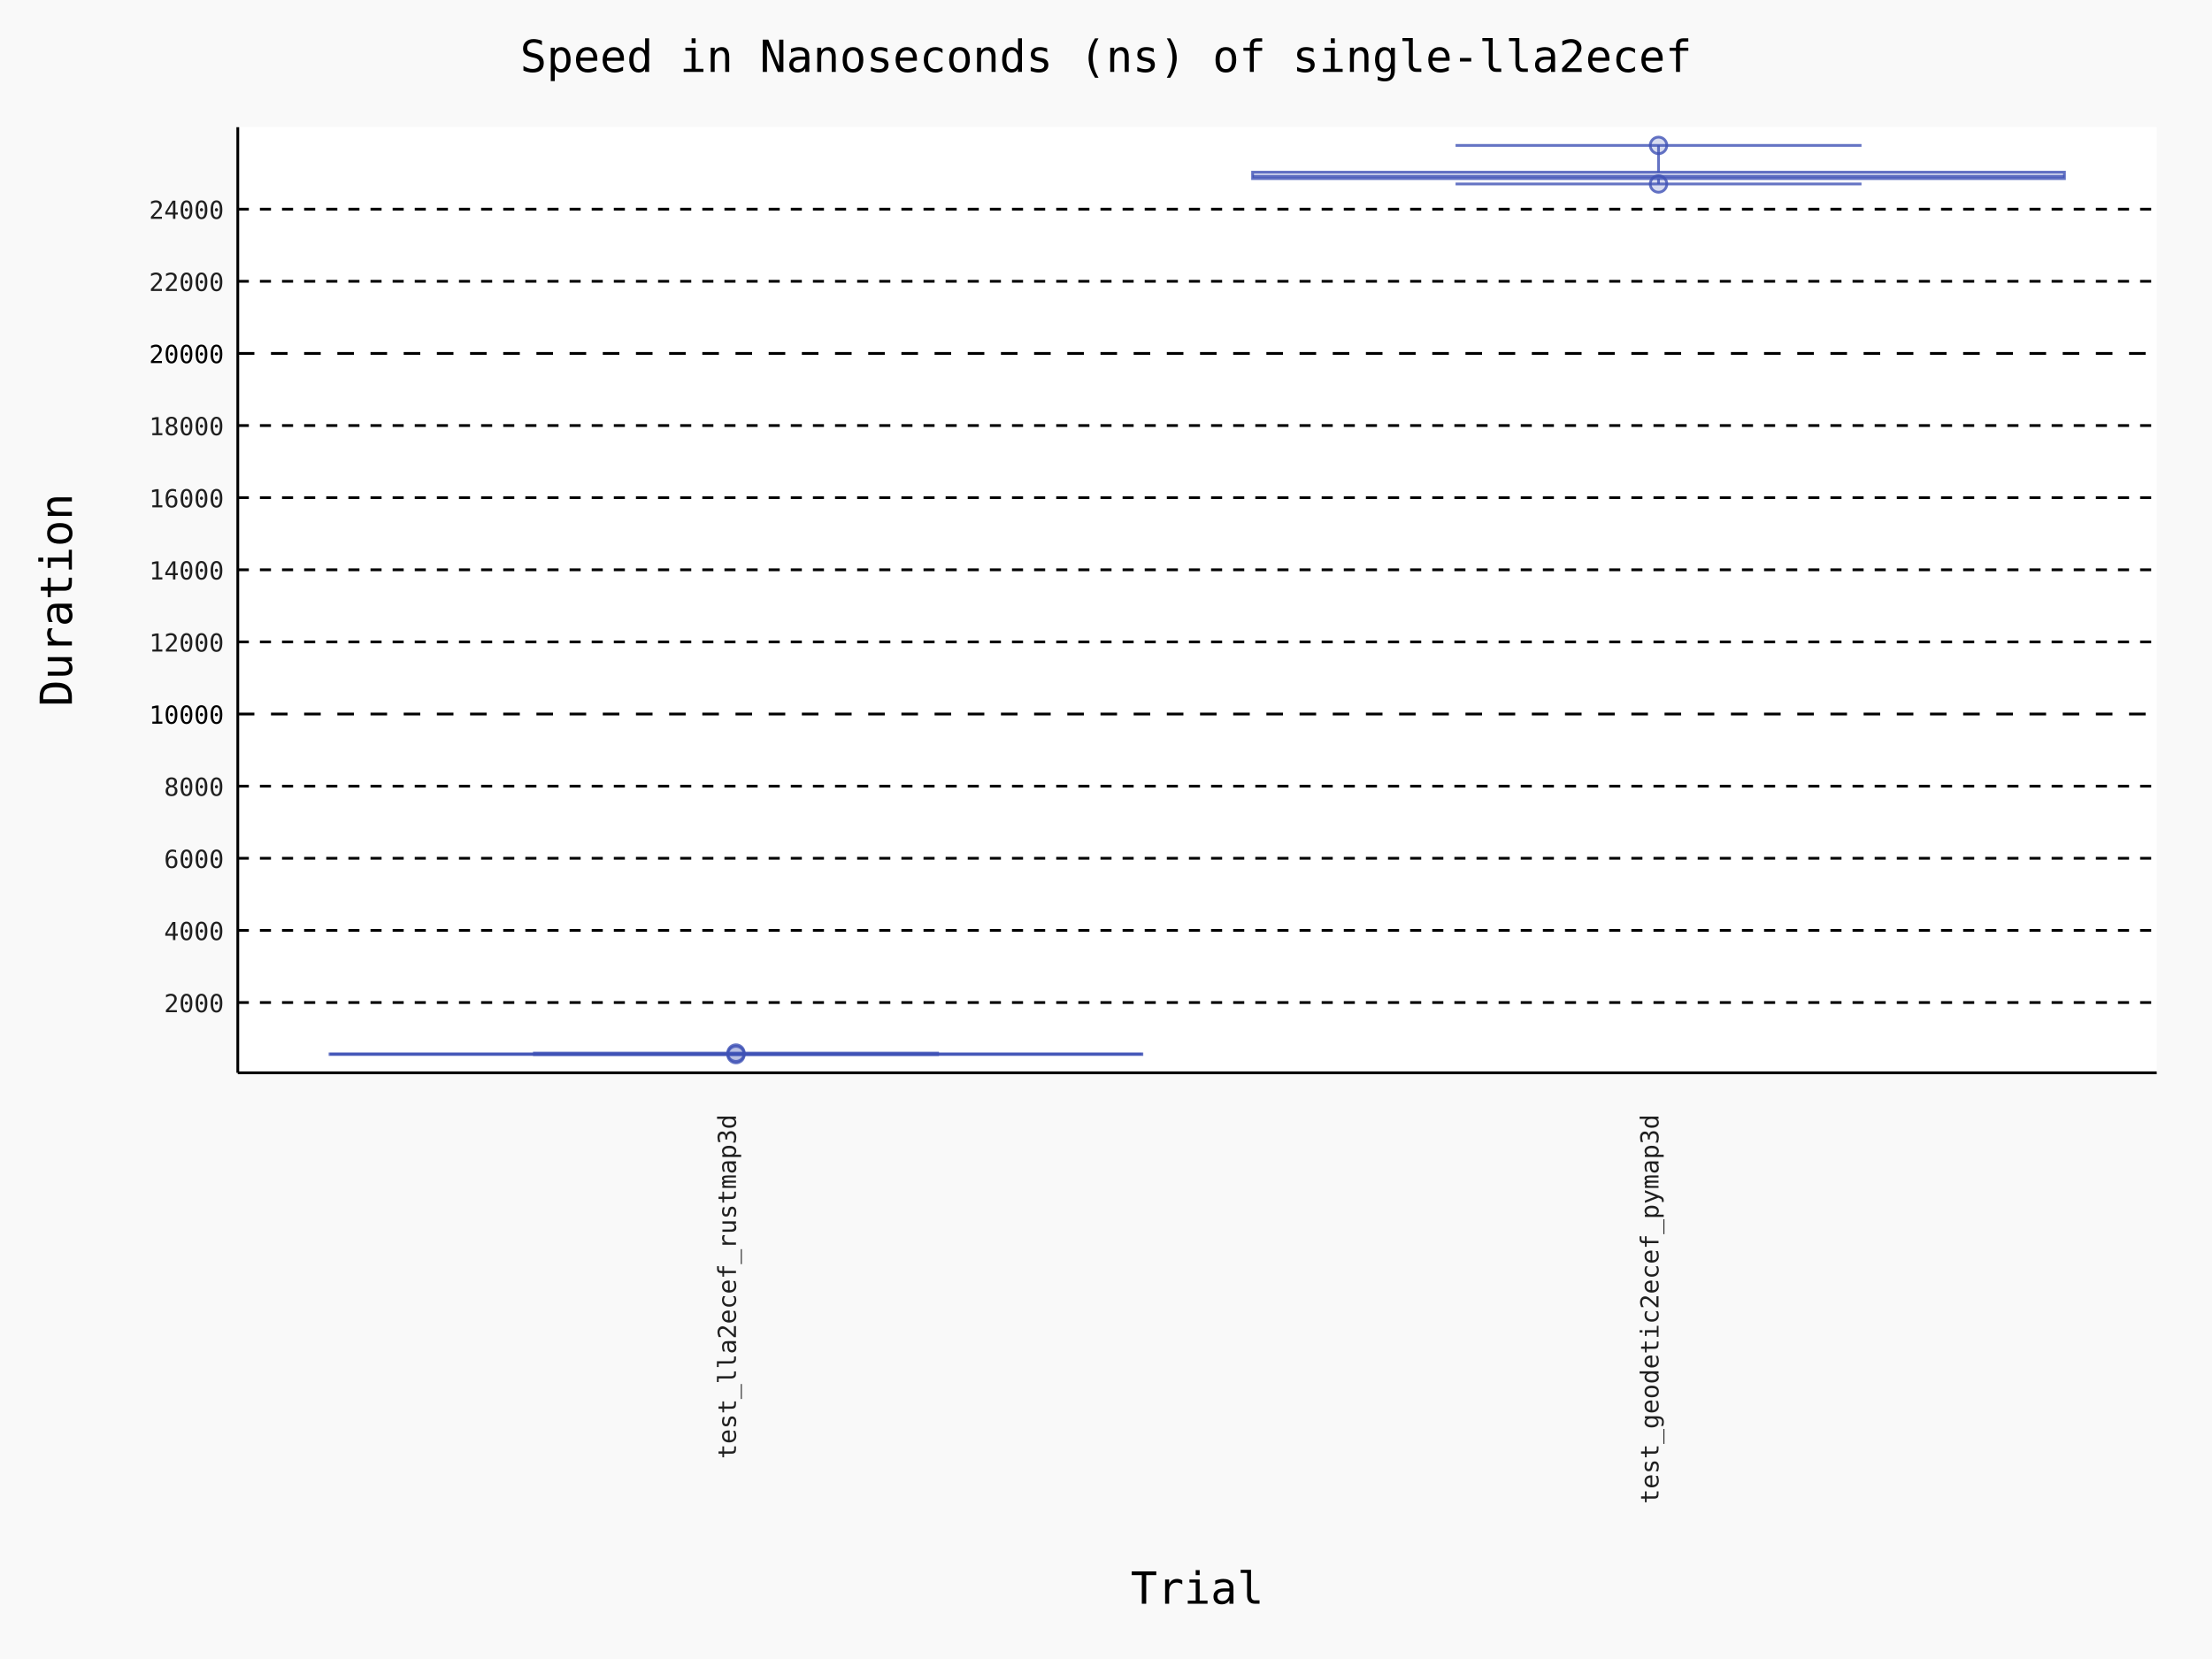
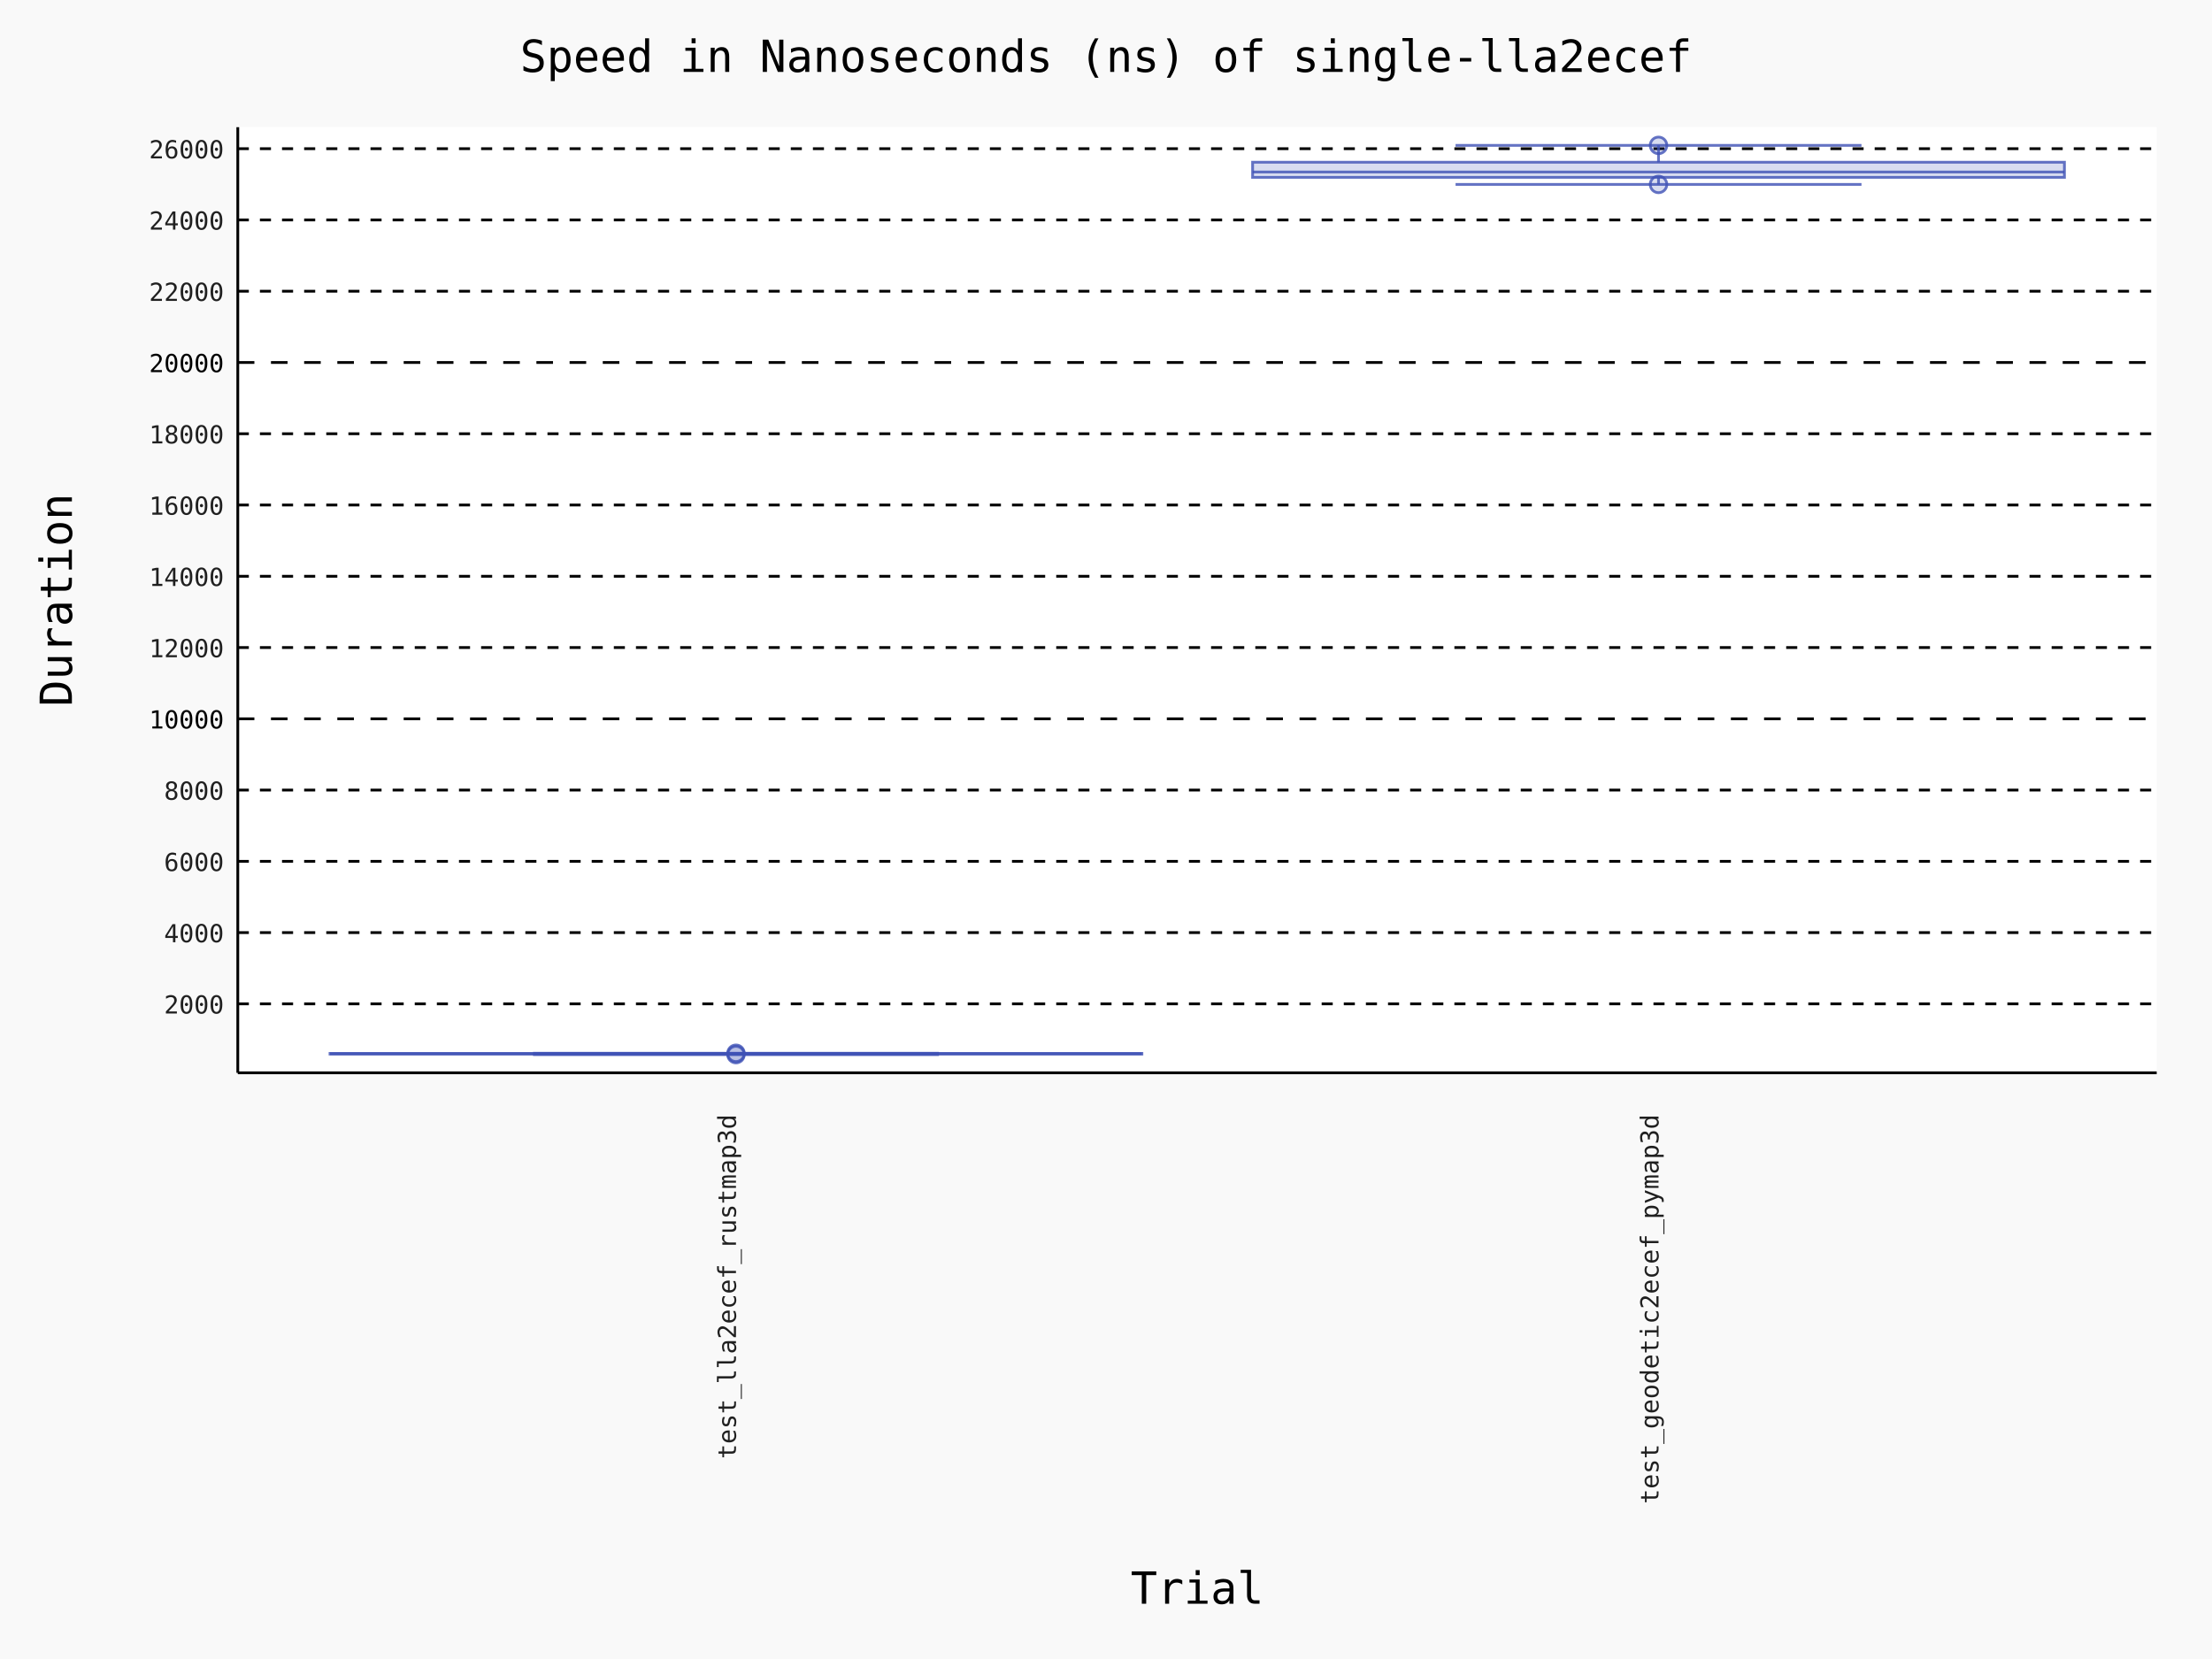
- <svg xmlns="http://www.w3.org/2000/svg" id="chart-dc0d7d7f-a072-4878-afee-19cc10a7e904" class="pygal-chart" viewBox="0 0 800 600">
+ <svg xmlns="http://www.w3.org/2000/svg" id="chart-179d3051-c34b-4fad-95c3-f160e841d4e8" class="pygal-chart" viewBox="0 0 800 600">
  <defs>
-     <style type="text/css">#chart-dc0d7d7f-a072-4878-afee-19cc10a7e904{-webkit-user-select:none;-webkit-font-smoothing:antialiased;font-family:Consolas,"Deja Vu Sans Mono","Bitstream Vera Sans Mono","Courier New",monospace}#chart-dc0d7d7f-a072-4878-afee-19cc10a7e904 .title{font-family:Consolas,"Deja Vu Sans Mono","Bitstream Vera Sans Mono","Courier New",monospace;font-size:16px}#chart-dc0d7d7f-a072-4878-afee-19cc10a7e904 .legends .legend text{font-family:Consolas,"Deja Vu Sans Mono","Bitstream Vera Sans Mono","Courier New",monospace;font-size:14px}#chart-dc0d7d7f-a072-4878-afee-19cc10a7e904 .axis text{font-family:Consolas,"Deja Vu Sans Mono","Bitstream Vera Sans Mono","Courier New",monospace;font-size:10px}#chart-dc0d7d7f-a072-4878-afee-19cc10a7e904 .axis text.major{font-family:Consolas,"Deja Vu Sans Mono","Bitstream Vera Sans Mono","Courier New",monospace;font-size:10px}#chart-dc0d7d7f-a072-4878-afee-19cc10a7e904 .text-overlay text.value{font-family:Consolas,"Deja Vu Sans Mono","Bitstream Vera Sans Mono","Courier New",monospace;font-size:16px}#chart-dc0d7d7f-a072-4878-afee-19cc10a7e904 .text-overlay text.label{font-family:Consolas,"Deja Vu Sans Mono","Bitstream Vera Sans Mono","Courier New",monospace;font-size:10px}#chart-dc0d7d7f-a072-4878-afee-19cc10a7e904 .tooltip{font-family:Consolas,"Deja Vu Sans Mono","Bitstream Vera Sans Mono","Courier New",monospace;font-size:14px}#chart-dc0d7d7f-a072-4878-afee-19cc10a7e904 text.no_data{font-family:Consolas,"Deja Vu Sans Mono","Bitstream Vera Sans Mono","Courier New",monospace;font-size:64px}
- #chart-dc0d7d7f-a072-4878-afee-19cc10a7e904{background-color:rgba(249,249,249,1)}#chart-dc0d7d7f-a072-4878-afee-19cc10a7e904 path,#chart-dc0d7d7f-a072-4878-afee-19cc10a7e904 line,#chart-dc0d7d7f-a072-4878-afee-19cc10a7e904 rect,#chart-dc0d7d7f-a072-4878-afee-19cc10a7e904 circle{-webkit-transition:150ms;-moz-transition:150ms;transition:150ms}#chart-dc0d7d7f-a072-4878-afee-19cc10a7e904 .graph &gt; .background{fill:rgba(249,249,249,1)}#chart-dc0d7d7f-a072-4878-afee-19cc10a7e904 .plot &gt; .background{fill:rgba(255,255,255,1)}#chart-dc0d7d7f-a072-4878-afee-19cc10a7e904 .graph{fill:rgba(0,0,0,.87)}#chart-dc0d7d7f-a072-4878-afee-19cc10a7e904 text.no_data{fill:rgba(0,0,0,1)}#chart-dc0d7d7f-a072-4878-afee-19cc10a7e904 .title{fill:rgba(0,0,0,1)}#chart-dc0d7d7f-a072-4878-afee-19cc10a7e904 .legends .legend text{fill:rgba(0,0,0,.87)}#chart-dc0d7d7f-a072-4878-afee-19cc10a7e904 .legends .legend:hover text{fill:rgba(0,0,0,1)}#chart-dc0d7d7f-a072-4878-afee-19cc10a7e904 .axis .line{stroke:rgba(0,0,0,1)}#chart-dc0d7d7f-a072-4878-afee-19cc10a7e904 .axis .guide.line{stroke:rgba(0,0,0,.54)}#chart-dc0d7d7f-a072-4878-afee-19cc10a7e904 .axis .major.line{stroke:rgba(0,0,0,.87)}#chart-dc0d7d7f-a072-4878-afee-19cc10a7e904 .axis text.major{fill:rgba(0,0,0,1)}#chart-dc0d7d7f-a072-4878-afee-19cc10a7e904 .axis.y .guides:hover .guide.line,#chart-dc0d7d7f-a072-4878-afee-19cc10a7e904 .line-graph .axis.x .guides:hover .guide.line,#chart-dc0d7d7f-a072-4878-afee-19cc10a7e904 .stackedline-graph .axis.x .guides:hover .guide.line,#chart-dc0d7d7f-a072-4878-afee-19cc10a7e904 .xy-graph .axis.x .guides:hover .guide.line{stroke:rgba(0,0,0,1)}#chart-dc0d7d7f-a072-4878-afee-19cc10a7e904 .axis .guides:hover text{fill:rgba(0,0,0,1)}#chart-dc0d7d7f-a072-4878-afee-19cc10a7e904 .reactive{fill-opacity:.7;stroke-opacity:.8;stroke-width:1}#chart-dc0d7d7f-a072-4878-afee-19cc10a7e904 .ci{stroke:rgba(0,0,0,.87)}#chart-dc0d7d7f-a072-4878-afee-19cc10a7e904 .reactive.active,#chart-dc0d7d7f-a072-4878-afee-19cc10a7e904 .active .reactive{fill-opacity:.8;stroke-opacity:.9;stroke-width:4}#chart-dc0d7d7f-a072-4878-afee-19cc10a7e904 .ci .reactive.active{stroke-width:1.5}#chart-dc0d7d7f-a072-4878-afee-19cc10a7e904 .series text{fill:rgba(0,0,0,1)}#chart-dc0d7d7f-a072-4878-afee-19cc10a7e904 .tooltip rect{fill:rgba(255,255,255,1);stroke:rgba(0,0,0,1);-webkit-transition:opacity 150ms;-moz-transition:opacity 150ms;transition:opacity 150ms}#chart-dc0d7d7f-a072-4878-afee-19cc10a7e904 .tooltip .label{fill:rgba(0,0,0,.87)}#chart-dc0d7d7f-a072-4878-afee-19cc10a7e904 .tooltip .label{fill:rgba(0,0,0,.87)}#chart-dc0d7d7f-a072-4878-afee-19cc10a7e904 .tooltip .legend{font-size:.8em;fill:rgba(0,0,0,.54)}#chart-dc0d7d7f-a072-4878-afee-19cc10a7e904 .tooltip .x_label{font-size:.6em;fill:rgba(0,0,0,1)}#chart-dc0d7d7f-a072-4878-afee-19cc10a7e904 .tooltip .xlink{font-size:.5em;text-decoration:underline}#chart-dc0d7d7f-a072-4878-afee-19cc10a7e904 .tooltip .value{font-size:1.5em}#chart-dc0d7d7f-a072-4878-afee-19cc10a7e904 .bound{font-size:.5em}#chart-dc0d7d7f-a072-4878-afee-19cc10a7e904 .max-value{font-size:.75em;fill:rgba(0,0,0,.54)}#chart-dc0d7d7f-a072-4878-afee-19cc10a7e904 .map-element{fill:rgba(255,255,255,1);stroke:rgba(0,0,0,.54) !important}#chart-dc0d7d7f-a072-4878-afee-19cc10a7e904 .map-element .reactive{fill-opacity:inherit;stroke-opacity:inherit}#chart-dc0d7d7f-a072-4878-afee-19cc10a7e904 .color-0,#chart-dc0d7d7f-a072-4878-afee-19cc10a7e904 .color-0 a:visited{stroke:#3F51B5;fill:#3F51B5}#chart-dc0d7d7f-a072-4878-afee-19cc10a7e904 .color-1,#chart-dc0d7d7f-a072-4878-afee-19cc10a7e904 .color-1 a:visited{stroke:#3F51B5;fill:#3F51B5}#chart-dc0d7d7f-a072-4878-afee-19cc10a7e904 .text-overlay .color-0 text{fill:black}#chart-dc0d7d7f-a072-4878-afee-19cc10a7e904 .text-overlay .color-1 text{fill:black}
- #chart-dc0d7d7f-a072-4878-afee-19cc10a7e904 text.no_data{text-anchor:middle}#chart-dc0d7d7f-a072-4878-afee-19cc10a7e904 .guide.line{fill:none}#chart-dc0d7d7f-a072-4878-afee-19cc10a7e904 .centered{text-anchor:middle}#chart-dc0d7d7f-a072-4878-afee-19cc10a7e904 .title{text-anchor:middle}#chart-dc0d7d7f-a072-4878-afee-19cc10a7e904 .legends .legend text{fill-opacity:1}#chart-dc0d7d7f-a072-4878-afee-19cc10a7e904 .axis.x text{text-anchor:middle}#chart-dc0d7d7f-a072-4878-afee-19cc10a7e904 .axis.x:not(.web) text[transform]{text-anchor:start}#chart-dc0d7d7f-a072-4878-afee-19cc10a7e904 .axis.x:not(.web) text[transform].backwards{text-anchor:end}#chart-dc0d7d7f-a072-4878-afee-19cc10a7e904 .axis.y text{text-anchor:end}#chart-dc0d7d7f-a072-4878-afee-19cc10a7e904 .axis.y text[transform].backwards{text-anchor:start}#chart-dc0d7d7f-a072-4878-afee-19cc10a7e904 .axis.y2 text{text-anchor:start}#chart-dc0d7d7f-a072-4878-afee-19cc10a7e904 .axis.y2 text[transform].backwards{text-anchor:end}#chart-dc0d7d7f-a072-4878-afee-19cc10a7e904 .axis .guide.line{stroke-dasharray:4,4;stroke:black}#chart-dc0d7d7f-a072-4878-afee-19cc10a7e904 .axis .major.guide.line{stroke-dasharray:6,6;stroke:black}#chart-dc0d7d7f-a072-4878-afee-19cc10a7e904 .horizontal .axis.y .guide.line,#chart-dc0d7d7f-a072-4878-afee-19cc10a7e904 .horizontal .axis.y2 .guide.line,#chart-dc0d7d7f-a072-4878-afee-19cc10a7e904 .vertical .axis.x .guide.line{opacity:0}#chart-dc0d7d7f-a072-4878-afee-19cc10a7e904 .horizontal .axis.always_show .guide.line,#chart-dc0d7d7f-a072-4878-afee-19cc10a7e904 .vertical .axis.always_show .guide.line{opacity:1 !important}#chart-dc0d7d7f-a072-4878-afee-19cc10a7e904 .axis.y .guides:hover .guide.line,#chart-dc0d7d7f-a072-4878-afee-19cc10a7e904 .axis.y2 .guides:hover .guide.line,#chart-dc0d7d7f-a072-4878-afee-19cc10a7e904 .axis.x .guides:hover .guide.line{opacity:1}#chart-dc0d7d7f-a072-4878-afee-19cc10a7e904 .axis .guides:hover text{opacity:1}#chart-dc0d7d7f-a072-4878-afee-19cc10a7e904 .nofill{fill:none}#chart-dc0d7d7f-a072-4878-afee-19cc10a7e904 .subtle-fill{fill-opacity:.2}#chart-dc0d7d7f-a072-4878-afee-19cc10a7e904 .dot{stroke-width:1px;fill-opacity:1;stroke-opacity:1}#chart-dc0d7d7f-a072-4878-afee-19cc10a7e904 .dot.active{stroke-width:5px}#chart-dc0d7d7f-a072-4878-afee-19cc10a7e904 .dot.negative{fill:transparent}#chart-dc0d7d7f-a072-4878-afee-19cc10a7e904 text,#chart-dc0d7d7f-a072-4878-afee-19cc10a7e904 tspan{stroke:none !important}#chart-dc0d7d7f-a072-4878-afee-19cc10a7e904 .series text.active{opacity:1}#chart-dc0d7d7f-a072-4878-afee-19cc10a7e904 .tooltip rect{fill-opacity:.95;stroke-width:.5}#chart-dc0d7d7f-a072-4878-afee-19cc10a7e904 .tooltip text{fill-opacity:1}#chart-dc0d7d7f-a072-4878-afee-19cc10a7e904 .showable{visibility:hidden}#chart-dc0d7d7f-a072-4878-afee-19cc10a7e904 .showable.shown{visibility:visible}#chart-dc0d7d7f-a072-4878-afee-19cc10a7e904 .gauge-background{fill:rgba(229,229,229,1);stroke:none}#chart-dc0d7d7f-a072-4878-afee-19cc10a7e904 .bg-lines{stroke:rgba(249,249,249,1);stroke-width:2px}
+     <style type="text/css">#chart-179d3051-c34b-4fad-95c3-f160e841d4e8{-webkit-user-select:none;-webkit-font-smoothing:antialiased;font-family:Consolas,"Deja Vu Sans Mono","Bitstream Vera Sans Mono","Courier New",monospace}#chart-179d3051-c34b-4fad-95c3-f160e841d4e8 .title{font-family:Consolas,"Deja Vu Sans Mono","Bitstream Vera Sans Mono","Courier New",monospace;font-size:16px}#chart-179d3051-c34b-4fad-95c3-f160e841d4e8 .legends .legend text{font-family:Consolas,"Deja Vu Sans Mono","Bitstream Vera Sans Mono","Courier New",monospace;font-size:14px}#chart-179d3051-c34b-4fad-95c3-f160e841d4e8 .axis text{font-family:Consolas,"Deja Vu Sans Mono","Bitstream Vera Sans Mono","Courier New",monospace;font-size:10px}#chart-179d3051-c34b-4fad-95c3-f160e841d4e8 .axis text.major{font-family:Consolas,"Deja Vu Sans Mono","Bitstream Vera Sans Mono","Courier New",monospace;font-size:10px}#chart-179d3051-c34b-4fad-95c3-f160e841d4e8 .text-overlay text.value{font-family:Consolas,"Deja Vu Sans Mono","Bitstream Vera Sans Mono","Courier New",monospace;font-size:16px}#chart-179d3051-c34b-4fad-95c3-f160e841d4e8 .text-overlay text.label{font-family:Consolas,"Deja Vu Sans Mono","Bitstream Vera Sans Mono","Courier New",monospace;font-size:10px}#chart-179d3051-c34b-4fad-95c3-f160e841d4e8 .tooltip{font-family:Consolas,"Deja Vu Sans Mono","Bitstream Vera Sans Mono","Courier New",monospace;font-size:14px}#chart-179d3051-c34b-4fad-95c3-f160e841d4e8 text.no_data{font-family:Consolas,"Deja Vu Sans Mono","Bitstream Vera Sans Mono","Courier New",monospace;font-size:64px}
+ #chart-179d3051-c34b-4fad-95c3-f160e841d4e8{background-color:rgba(249,249,249,1)}#chart-179d3051-c34b-4fad-95c3-f160e841d4e8 path,#chart-179d3051-c34b-4fad-95c3-f160e841d4e8 line,#chart-179d3051-c34b-4fad-95c3-f160e841d4e8 rect,#chart-179d3051-c34b-4fad-95c3-f160e841d4e8 circle{-webkit-transition:150ms;-moz-transition:150ms;transition:150ms}#chart-179d3051-c34b-4fad-95c3-f160e841d4e8 .graph &gt; .background{fill:rgba(249,249,249,1)}#chart-179d3051-c34b-4fad-95c3-f160e841d4e8 .plot &gt; .background{fill:rgba(255,255,255,1)}#chart-179d3051-c34b-4fad-95c3-f160e841d4e8 .graph{fill:rgba(0,0,0,.87)}#chart-179d3051-c34b-4fad-95c3-f160e841d4e8 text.no_data{fill:rgba(0,0,0,1)}#chart-179d3051-c34b-4fad-95c3-f160e841d4e8 .title{fill:rgba(0,0,0,1)}#chart-179d3051-c34b-4fad-95c3-f160e841d4e8 .legends .legend text{fill:rgba(0,0,0,.87)}#chart-179d3051-c34b-4fad-95c3-f160e841d4e8 .legends .legend:hover text{fill:rgba(0,0,0,1)}#chart-179d3051-c34b-4fad-95c3-f160e841d4e8 .axis .line{stroke:rgba(0,0,0,1)}#chart-179d3051-c34b-4fad-95c3-f160e841d4e8 .axis .guide.line{stroke:rgba(0,0,0,.54)}#chart-179d3051-c34b-4fad-95c3-f160e841d4e8 .axis .major.line{stroke:rgba(0,0,0,.87)}#chart-179d3051-c34b-4fad-95c3-f160e841d4e8 .axis text.major{fill:rgba(0,0,0,1)}#chart-179d3051-c34b-4fad-95c3-f160e841d4e8 .axis.y .guides:hover .guide.line,#chart-179d3051-c34b-4fad-95c3-f160e841d4e8 .line-graph .axis.x .guides:hover .guide.line,#chart-179d3051-c34b-4fad-95c3-f160e841d4e8 .stackedline-graph .axis.x .guides:hover .guide.line,#chart-179d3051-c34b-4fad-95c3-f160e841d4e8 .xy-graph .axis.x .guides:hover .guide.line{stroke:rgba(0,0,0,1)}#chart-179d3051-c34b-4fad-95c3-f160e841d4e8 .axis .guides:hover text{fill:rgba(0,0,0,1)}#chart-179d3051-c34b-4fad-95c3-f160e841d4e8 .reactive{fill-opacity:.7;stroke-opacity:.8;stroke-width:1}#chart-179d3051-c34b-4fad-95c3-f160e841d4e8 .ci{stroke:rgba(0,0,0,.87)}#chart-179d3051-c34b-4fad-95c3-f160e841d4e8 .reactive.active,#chart-179d3051-c34b-4fad-95c3-f160e841d4e8 .active .reactive{fill-opacity:.8;stroke-opacity:.9;stroke-width:4}#chart-179d3051-c34b-4fad-95c3-f160e841d4e8 .ci .reactive.active{stroke-width:1.5}#chart-179d3051-c34b-4fad-95c3-f160e841d4e8 .series text{fill:rgba(0,0,0,1)}#chart-179d3051-c34b-4fad-95c3-f160e841d4e8 .tooltip rect{fill:rgba(255,255,255,1);stroke:rgba(0,0,0,1);-webkit-transition:opacity 150ms;-moz-transition:opacity 150ms;transition:opacity 150ms}#chart-179d3051-c34b-4fad-95c3-f160e841d4e8 .tooltip .label{fill:rgba(0,0,0,.87)}#chart-179d3051-c34b-4fad-95c3-f160e841d4e8 .tooltip .label{fill:rgba(0,0,0,.87)}#chart-179d3051-c34b-4fad-95c3-f160e841d4e8 .tooltip .legend{font-size:.8em;fill:rgba(0,0,0,.54)}#chart-179d3051-c34b-4fad-95c3-f160e841d4e8 .tooltip .x_label{font-size:.6em;fill:rgba(0,0,0,1)}#chart-179d3051-c34b-4fad-95c3-f160e841d4e8 .tooltip .xlink{font-size:.5em;text-decoration:underline}#chart-179d3051-c34b-4fad-95c3-f160e841d4e8 .tooltip .value{font-size:1.5em}#chart-179d3051-c34b-4fad-95c3-f160e841d4e8 .bound{font-size:.5em}#chart-179d3051-c34b-4fad-95c3-f160e841d4e8 .max-value{font-size:.75em;fill:rgba(0,0,0,.54)}#chart-179d3051-c34b-4fad-95c3-f160e841d4e8 .map-element{fill:rgba(255,255,255,1);stroke:rgba(0,0,0,.54) !important}#chart-179d3051-c34b-4fad-95c3-f160e841d4e8 .map-element .reactive{fill-opacity:inherit;stroke-opacity:inherit}#chart-179d3051-c34b-4fad-95c3-f160e841d4e8 .color-0,#chart-179d3051-c34b-4fad-95c3-f160e841d4e8 .color-0 a:visited{stroke:#3F51B5;fill:#3F51B5}#chart-179d3051-c34b-4fad-95c3-f160e841d4e8 .color-1,#chart-179d3051-c34b-4fad-95c3-f160e841d4e8 .color-1 a:visited{stroke:#3F51B5;fill:#3F51B5}#chart-179d3051-c34b-4fad-95c3-f160e841d4e8 .text-overlay .color-0 text{fill:black}#chart-179d3051-c34b-4fad-95c3-f160e841d4e8 .text-overlay .color-1 text{fill:black}
+ #chart-179d3051-c34b-4fad-95c3-f160e841d4e8 text.no_data{text-anchor:middle}#chart-179d3051-c34b-4fad-95c3-f160e841d4e8 .guide.line{fill:none}#chart-179d3051-c34b-4fad-95c3-f160e841d4e8 .centered{text-anchor:middle}#chart-179d3051-c34b-4fad-95c3-f160e841d4e8 .title{text-anchor:middle}#chart-179d3051-c34b-4fad-95c3-f160e841d4e8 .legends .legend text{fill-opacity:1}#chart-179d3051-c34b-4fad-95c3-f160e841d4e8 .axis.x text{text-anchor:middle}#chart-179d3051-c34b-4fad-95c3-f160e841d4e8 .axis.x:not(.web) text[transform]{text-anchor:start}#chart-179d3051-c34b-4fad-95c3-f160e841d4e8 .axis.x:not(.web) text[transform].backwards{text-anchor:end}#chart-179d3051-c34b-4fad-95c3-f160e841d4e8 .axis.y text{text-anchor:end}#chart-179d3051-c34b-4fad-95c3-f160e841d4e8 .axis.y text[transform].backwards{text-anchor:start}#chart-179d3051-c34b-4fad-95c3-f160e841d4e8 .axis.y2 text{text-anchor:start}#chart-179d3051-c34b-4fad-95c3-f160e841d4e8 .axis.y2 text[transform].backwards{text-anchor:end}#chart-179d3051-c34b-4fad-95c3-f160e841d4e8 .axis .guide.line{stroke-dasharray:4,4;stroke:black}#chart-179d3051-c34b-4fad-95c3-f160e841d4e8 .axis .major.guide.line{stroke-dasharray:6,6;stroke:black}#chart-179d3051-c34b-4fad-95c3-f160e841d4e8 .horizontal .axis.y .guide.line,#chart-179d3051-c34b-4fad-95c3-f160e841d4e8 .horizontal .axis.y2 .guide.line,#chart-179d3051-c34b-4fad-95c3-f160e841d4e8 .vertical .axis.x .guide.line{opacity:0}#chart-179d3051-c34b-4fad-95c3-f160e841d4e8 .horizontal .axis.always_show .guide.line,#chart-179d3051-c34b-4fad-95c3-f160e841d4e8 .vertical .axis.always_show .guide.line{opacity:1 !important}#chart-179d3051-c34b-4fad-95c3-f160e841d4e8 .axis.y .guides:hover .guide.line,#chart-179d3051-c34b-4fad-95c3-f160e841d4e8 .axis.y2 .guides:hover .guide.line,#chart-179d3051-c34b-4fad-95c3-f160e841d4e8 .axis.x .guides:hover .guide.line{opacity:1}#chart-179d3051-c34b-4fad-95c3-f160e841d4e8 .axis .guides:hover text{opacity:1}#chart-179d3051-c34b-4fad-95c3-f160e841d4e8 .nofill{fill:none}#chart-179d3051-c34b-4fad-95c3-f160e841d4e8 .subtle-fill{fill-opacity:.2}#chart-179d3051-c34b-4fad-95c3-f160e841d4e8 .dot{stroke-width:1px;fill-opacity:1;stroke-opacity:1}#chart-179d3051-c34b-4fad-95c3-f160e841d4e8 .dot.active{stroke-width:5px}#chart-179d3051-c34b-4fad-95c3-f160e841d4e8 .dot.negative{fill:transparent}#chart-179d3051-c34b-4fad-95c3-f160e841d4e8 text,#chart-179d3051-c34b-4fad-95c3-f160e841d4e8 tspan{stroke:none !important}#chart-179d3051-c34b-4fad-95c3-f160e841d4e8 .series text.active{opacity:1}#chart-179d3051-c34b-4fad-95c3-f160e841d4e8 .tooltip rect{fill-opacity:.95;stroke-width:.5}#chart-179d3051-c34b-4fad-95c3-f160e841d4e8 .tooltip text{fill-opacity:1}#chart-179d3051-c34b-4fad-95c3-f160e841d4e8 .showable{visibility:hidden}#chart-179d3051-c34b-4fad-95c3-f160e841d4e8 .showable.shown{visibility:visible}#chart-179d3051-c34b-4fad-95c3-f160e841d4e8 .gauge-background{fill:rgba(229,229,229,1);stroke:none}#chart-179d3051-c34b-4fad-95c3-f160e841d4e8 .bg-lines{stroke:rgba(249,249,249,1);stroke-width:2px}
.tooltip .value{font-size:1em !important}.axis text{font-size:9px !important}</style>
  </defs>
  <g class="graph custombox-graph vertical">
    <rect x="0" y="0" width="800" height="600" class="background" />
    <g transform="translate(86, 46)" class="plot">
      <rect x="0" y="0" width="694.0" height="342.0" class="background" />
      <g class="axis y always_show">
        <path d="M0 342 h694" class="line" />
        <g class="guides">
-           <path d="M0 316.577 h694" class="guide line" />
-           <text x="-5" y="320.077" class="">2000</text>
+           <path d="M0 317.059 h694" class="guide line" />
+           <text x="-5" y="320.559" class="">2000</text>
        </g>
        <g class="guides">
-           <path d="M0 290.493 h694" class="guide line" />
-           <text x="-5" y="293.993" class="">4000</text>
+           <path d="M0 291.286 h694" class="guide line" />
+           <text x="-5" y="294.786" class="">4000</text>
        </g>
        <g class="guides">
-           <path d="M0 264.408 h694" class="guide line" />
-           <text x="-5" y="267.908" class="">6000</text>
+           <path d="M0 265.512 h694" class="guide line" />
+           <text x="-5" y="269.012" class="">6000</text>
        </g>
        <g class="guides">
-           <path d="M0 238.324 h694" class="guide line" />
-           <text x="-5" y="241.824" class="">8000</text>
+           <path d="M0 239.738 h694" class="guide line" />
+           <text x="-5" y="243.238" class="">8000</text>
        </g>
        <g class="guides">
-           <path d="M0 212.239 h694" class="major guide line" />
-           <text x="-5" y="215.739" class="major">10000</text>
+           <path d="M0 213.965 h694" class="major guide line" />
+           <text x="-5" y="217.465" class="major">10000</text>
        </g>
        <g class="guides">
-           <path d="M0 186.155 h694" class="guide line" />
-           <text x="-5" y="189.655" class="">12000</text>
+           <path d="M0 188.191 h694" class="guide line" />
+           <text x="-5" y="191.691" class="">12000</text>
        </g>
        <g class="guides">
-           <path d="M0 160.071 h694" class="guide line" />
-           <text x="-5" y="163.571" class="">14000</text>
+           <path d="M0 162.417 h694" class="guide line" />
+           <text x="-5" y="165.917" class="">14000</text>
        </g>
        <g class="guides">
-           <path d="M0 133.986 h694" class="guide line" />
-           <text x="-5" y="137.486" class="">16000</text>
+           <path d="M0 136.644 h694" class="guide line" />
+           <text x="-5" y="140.144" class="">16000</text>
        </g>
        <g class="guides">
-           <path d="M0 107.902 h694" class="guide line" />
-           <text x="-5" y="111.402" class="">18000</text>
+           <path d="M0 110.87 h694" class="guide line" />
+           <text x="-5" y="114.37" class="">18000</text>
        </g>
        <g class="guides">
-           <path d="M0 81.817 h694" class="major guide line" />
-           <text x="-5" y="85.317" class="major">20000</text>
+           <path d="M0 85.096 h694" class="major guide line" />
+           <text x="-5" y="88.596" class="major">20000</text>
        </g>
        <g class="guides">
-           <path d="M0 55.733 h694" class="guide line" />
-           <text x="-5" y="59.233" class="">22000</text>
+           <path d="M0 59.323 h694" class="guide line" />
+           <text x="-5" y="62.823" class="">22000</text>
        </g>
        <g class="guides">
-           <path d="M0 29.649 h694" class="guide line" />
-           <text x="-5" y="33.149" class="">24000</text>
+           <path d="M0 33.549 h694" class="guide line" />
+           <text x="-5" y="37.049" class="">24000</text>
+         </g>
+         <g class="guides">
+           <path d="M0 7.775 h694" class="guide line" />
+           <text x="-5" y="11.275" class="">26000</text>
        </g>
      </g>
      <g class="axis x">
        <path d="M0 0 v342" class="line" />
        <g class="guides">
          <path d="M180.173 0 v342" class="guide line" />
          <text x="180.173" y="357.0" class="backwards" transform="rotate(270 180.1731 357)">test_lla2ecef_rustmap3d</text>
        </g>
        <g class="guides">
          <path d="M513.827 0 v342" class="guide line" />
          <text x="513.827" y="357.0" class="backwards" transform="rotate(270 513.8269 357)">test_geodetic2ecef_pymap3d</text>
        </g>
      </g>
      <g class="series serie-0 color-0">
        <g class="boxes">
          <g class="box">
-             <path stroke-width="3" d="M106.769 335.416 L253.577 335.416" class="reactive tooltip-trigger" />
-             <path stroke-width="3" d="M33.365 335.248 L326.981 335.248" class="reactive tooltip-trigger" />
-             <path stroke-width="3" d="M106.769 334.85 L253.577 334.85" class="reactive tooltip-trigger" />
-             <path stroke-width="2" d="M180.173 335.416 L180.173 335.364" class="reactive tooltip-trigger" />
-             <path stroke-width="2" d="M180.173 334.85 L180.173 335.153" class="reactive tooltip-trigger" />
-             <rect x="33.365" y="335.153" height="0.211" width="293.615" class="subtle-fill reactive tooltip-trigger" />
-             <circle cx="180.173" cy="335.416" r="3" class="subtle-fill reactive tooltip-trigger" />
-             <circle cx="180.173" cy="334.85" r="3" class="subtle-fill reactive tooltip-trigger" />
+             <path stroke-width="3" d="M106.769 335.419 L253.577 335.419" class="reactive tooltip-trigger" />
+             <path stroke-width="3" d="M33.365 335.09 L326.981 335.09" class="reactive tooltip-trigger" />
+             <path stroke-width="3" d="M106.769 334.921 L253.577 334.921" class="reactive tooltip-trigger" />
+             <path stroke-width="2" d="M180.173 335.419 L180.173 335.22" class="reactive tooltip-trigger" />
+             <path stroke-width="2" d="M180.173 334.921 L180.173 334.984" class="reactive tooltip-trigger" />
+             <rect x="33.365" y="334.984" height="0.236" width="293.615" class="subtle-fill reactive tooltip-trigger" />
+             <circle cx="180.173" cy="335.419" r="3" class="subtle-fill reactive tooltip-trigger" />
+             <circle cx="180.173" cy="334.921" r="3" class="subtle-fill reactive tooltip-trigger" />
          </g>
        </g>
      </g>
      <g class="series serie-1 color-1">
        <g class="boxes">
          <g class="box">
-             <path stroke-width="3" d="M440.423 20.533 L587.231 20.533" class="reactive tooltip-trigger" />
-             <path stroke-width="3" d="M367.019 17.791 L660.635 17.791" class="reactive tooltip-trigger" />
-             <path stroke-width="3" d="M440.423 6.589 L587.231 6.589" class="reactive tooltip-trigger" />
-             <path stroke-width="2" d="M513.827 20.533 L513.827 18.591" class="reactive tooltip-trigger" />
-             <path stroke-width="2" d="M513.827 6.589 L513.827 16.269" class="reactive tooltip-trigger" />
-             <rect x="367.019" y="16.269" height="2.322" width="293.615" class="subtle-fill reactive tooltip-trigger" />
-             <circle cx="513.827" cy="20.533" r="3" class="subtle-fill reactive tooltip-trigger" />
-             <circle cx="513.827" cy="6.589" r="3" class="subtle-fill reactive tooltip-trigger" />
+             <path stroke-width="3" d="M440.423 20.695 L587.231 20.695" class="reactive tooltip-trigger" />
+             <path stroke-width="3" d="M367.019 16.206 L660.635 16.206" class="reactive tooltip-trigger" />
+             <path stroke-width="3" d="M440.423 6.578 L587.231 6.578" class="reactive tooltip-trigger" />
+             <path stroke-width="2" d="M513.827 20.695 L513.827 18.147" class="reactive tooltip-trigger" />
+             <path stroke-width="2" d="M513.827 6.578 L513.827 12.666" class="reactive tooltip-trigger" />
+             <rect x="367.019" y="12.666" height="5.481" width="293.615" class="subtle-fill reactive tooltip-trigger" />
+             <circle cx="513.827" cy="20.695" r="3" class="subtle-fill reactive tooltip-trigger" />
+             <circle cx="513.827" cy="6.578" r="3" class="subtle-fill reactive tooltip-trigger" />
          </g>
        </g>
      </g>
    </g>
    <g class="titles">
      <text x="400.0" y="26" class="title plot_title">Speed in Nanoseconds (ns) of single-lla2ecef</text>
      <text x="433.0" y="580.0" class="title">Trial</text>
      <text x="0" y="243.0" class="title" transform="rotate(-90 0 217)">Duration</text>
    </g>
    <g transform="translate(86, 46)" class="plot overlay">
      <g class="series serie-0 color-0" />
      <g class="series serie-1 color-1" />
    </g>
    <g transform="translate(86, 46)" class="plot text-overlay">
      <g class="series serie-0 color-0" />
      <g class="series serie-1 color-1" />
    </g>
    <g transform="translate(86, 46)" class="plot tooltip-overlay">
      <g transform="translate(0 0)" style="opacity: 0" class="tooltip">
        <rect rx="0" ry="0" width="0" height="0" class="tooltip-box" />
        <g class="text" />
      </g>
    </g>
  </g>
</svg>
